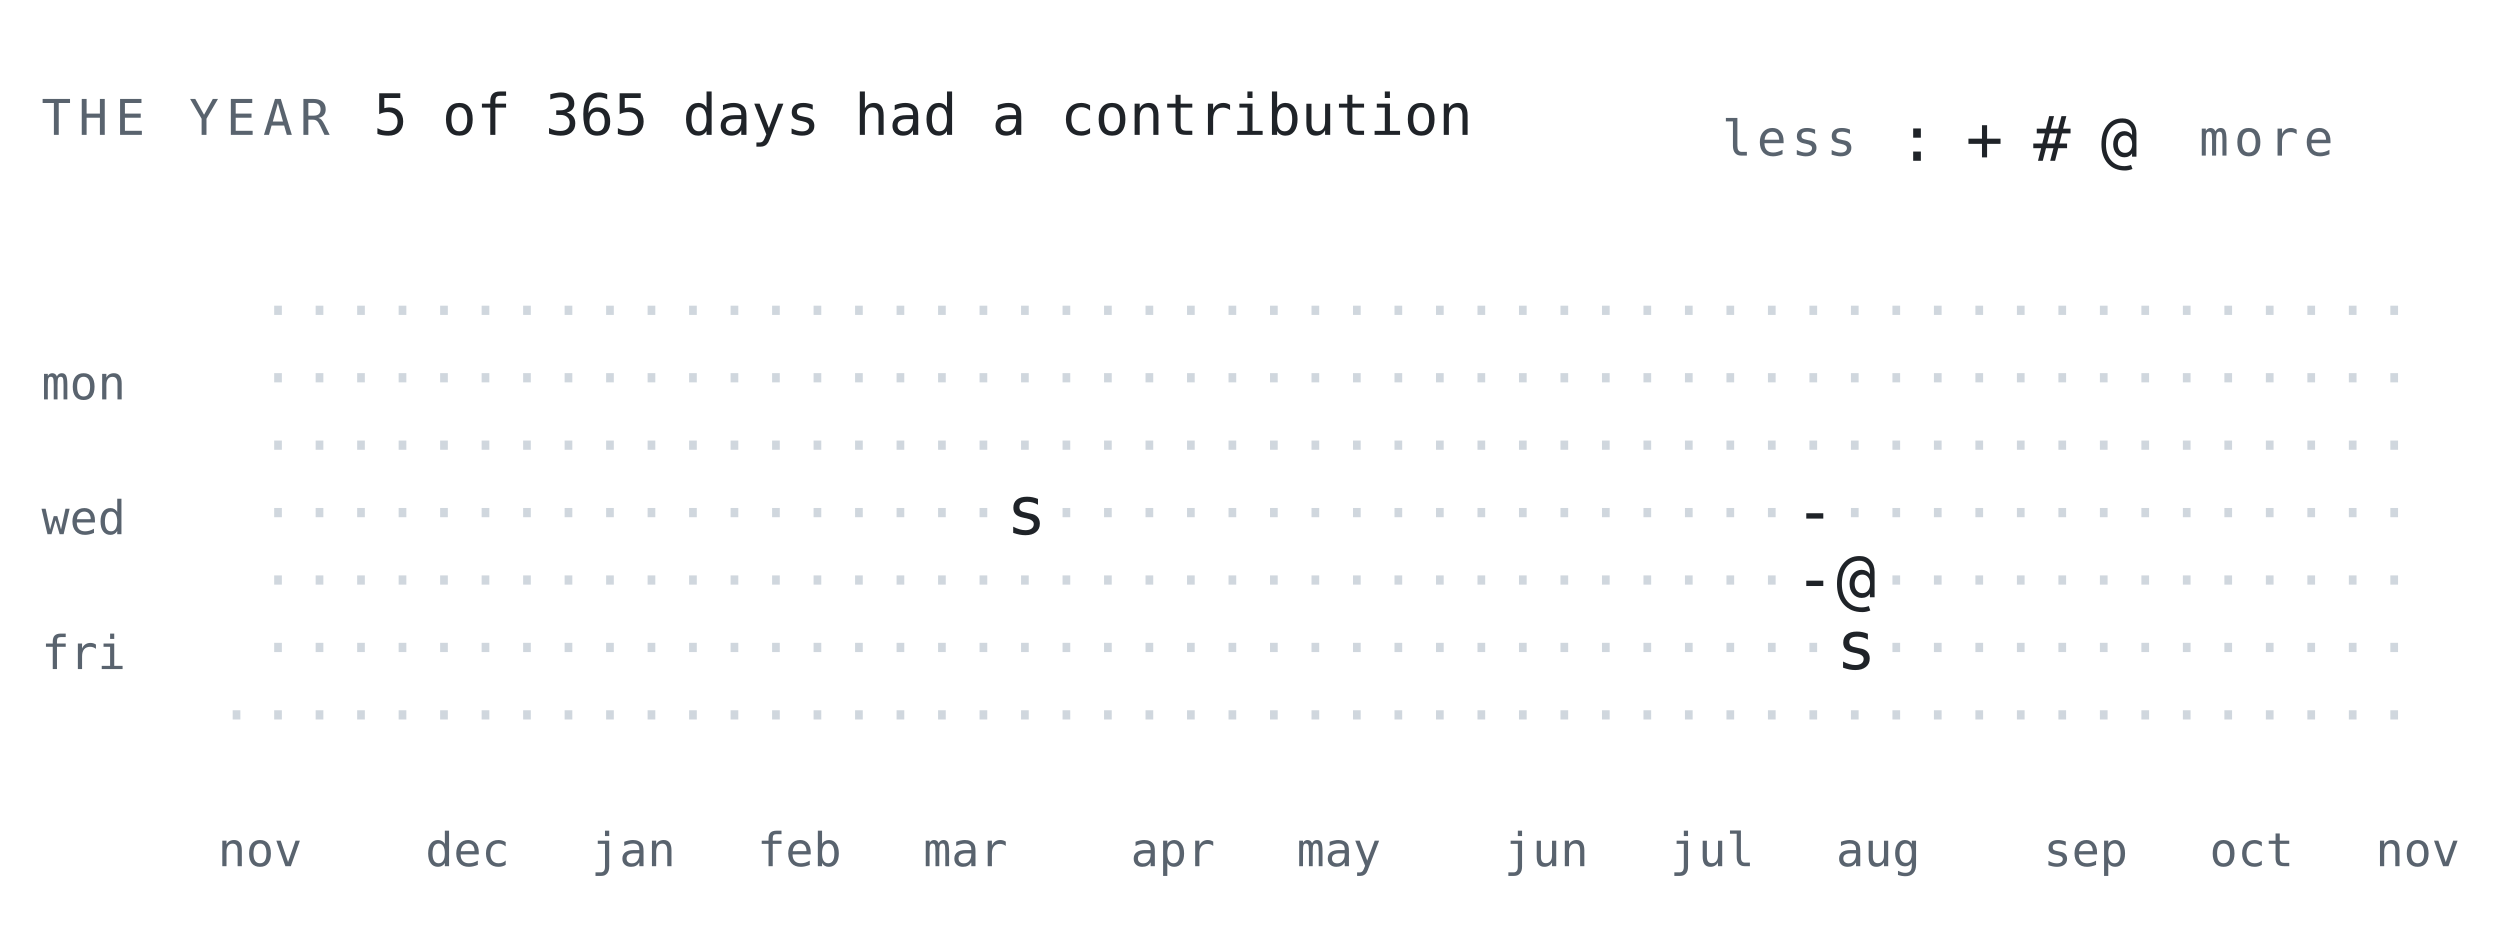
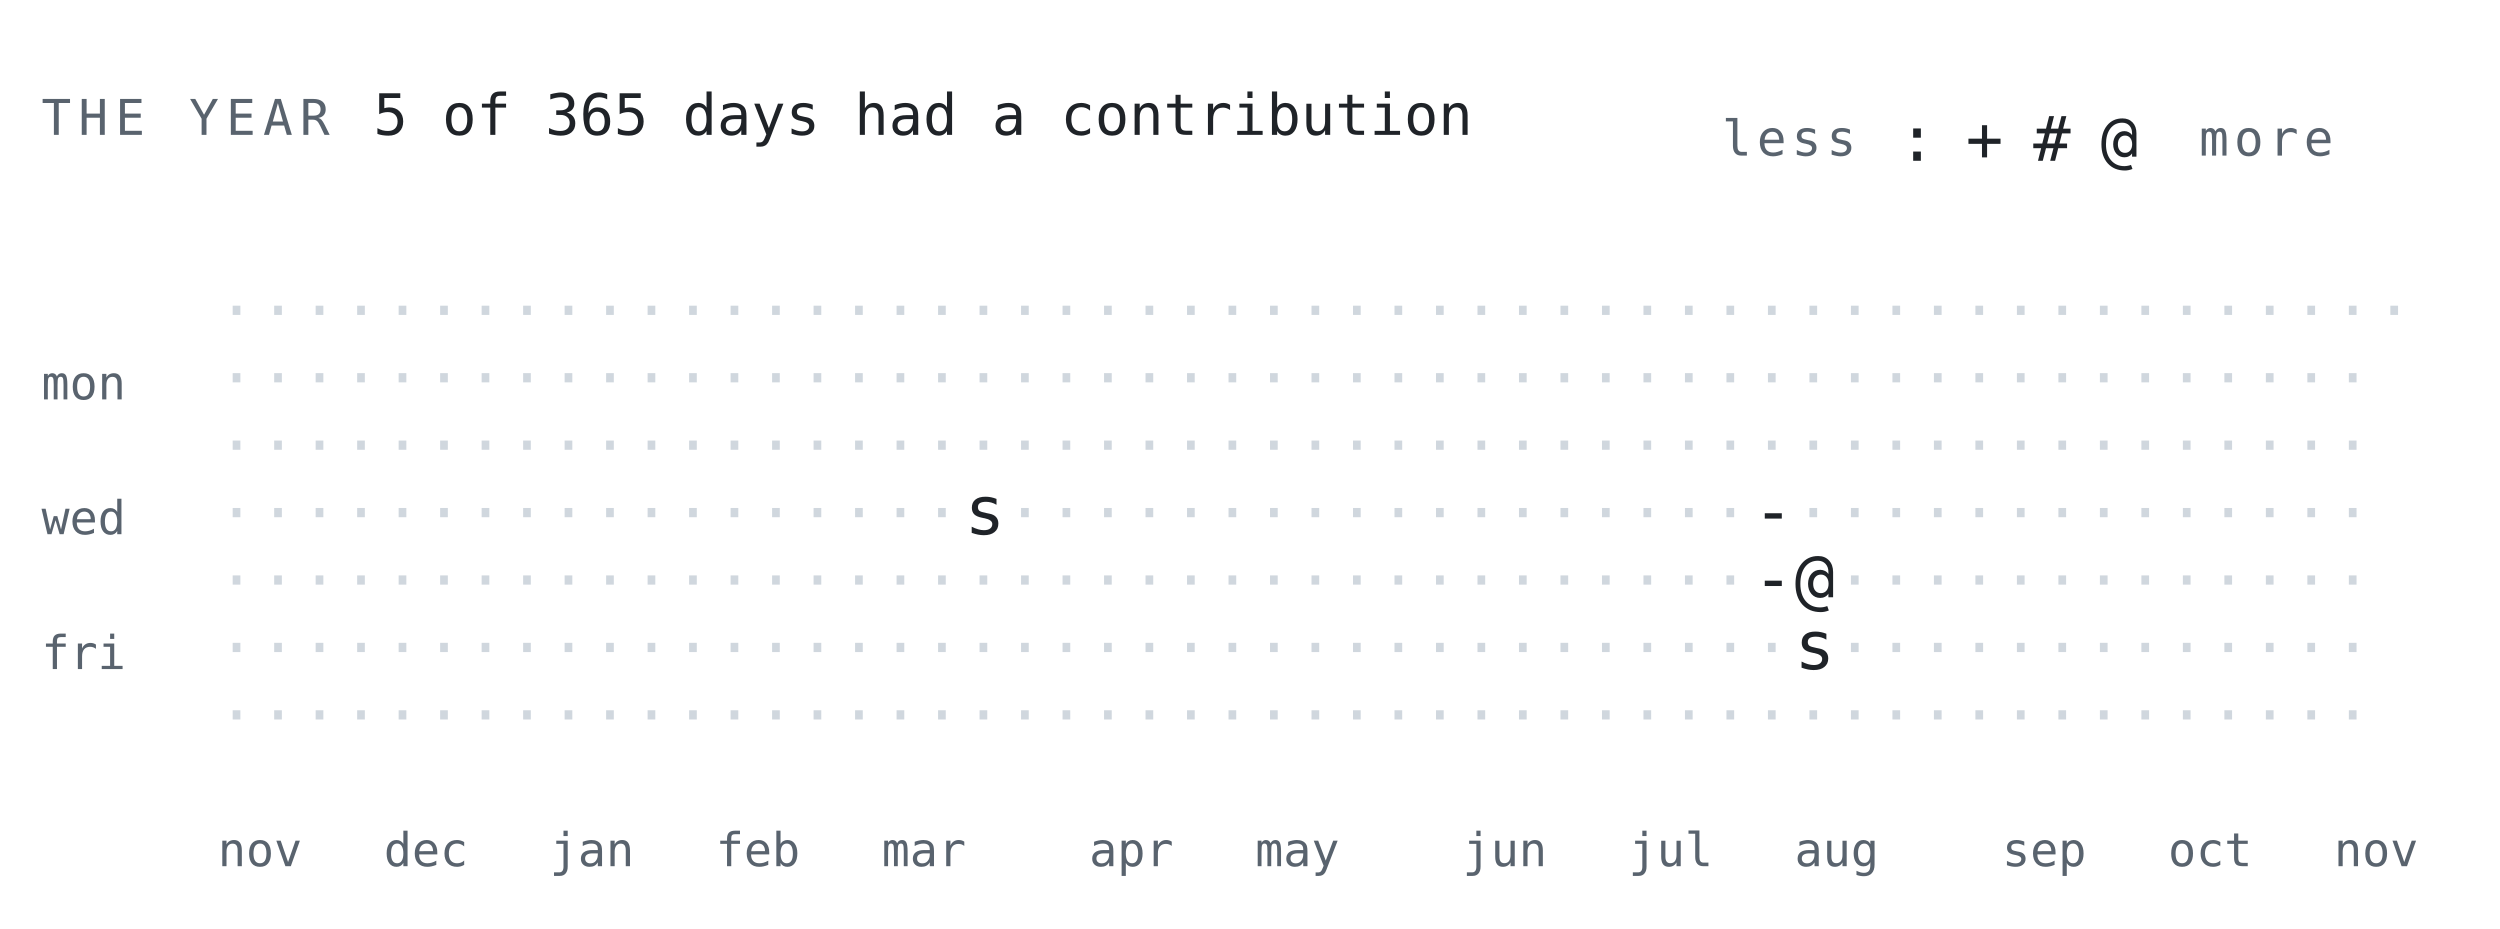
<svg xmlns="http://www.w3.org/2000/svg" viewBox="0 0 482 179" width="482" font-family="'JetBrains Mono', ui-monospace, SFMono-Regular, monospace">
  <style>
  .s{fill:#1f2328}  .m{fill:#59636e}  .t{fill:#d0d7de}
  .stk{stroke:#1f2328}  .trk{fill:#eaeef2}
  @media(prefers-color-scheme:dark){
    .s{fill:#e6edf3} .m{fill:#7d8590} .t{fill:#30363d}
    .stk{stroke:#e6edf3} .trk{fill:#21262d}
  }
</style>
  <rect fill="none" width="482" height="179" />
  <text class="m" x="8" y="26" font-size="9.5" letter-spacing="1.4">THE YEAR</text>
  <text class="s" x="72" y="26" font-size="11">5 of 365 days had a contribution</text>
  <text class="m" x="332" y="30" font-size="9.5" letter-spacing="1">less</text>
  <text class="s" x="366" y="31" font-size="12">:</text>
  <text class="s" x="379" y="31" font-size="12">+</text>
  <text class="s" x="392" y="31" font-size="12">#</text>
  <text class="s" x="405" y="31" font-size="12">@</text>
  <text class="m" x="424" y="30" font-size="9.5" letter-spacing="1">more</text>
+   <text class="t" x="42.0" y="64.0" font-size="12" xml:space="preserve">·</text>
+   <text class="t" x="42.0" y="77.0" font-size="12" xml:space="preserve">·</text>
+   <text class="t" x="42.0" y="90.0" font-size="12" xml:space="preserve">·</text>
+   <text class="t" x="42.0" y="103.0" font-size="12" xml:space="preserve">·</text>
+   <text class="t" x="42.0" y="116.0" font-size="12" xml:space="preserve">·</text>
+   <text class="t" x="42.0" y="129.0" font-size="12" xml:space="preserve">·</text>
  <text class="t" x="42.0" y="142.0" font-size="12" xml:space="preserve">·</text>
  <text class="t" x="50.0" y="64.0" font-size="12" xml:space="preserve">·</text>
  <text class="t" x="50.0" y="77.0" font-size="12" xml:space="preserve">·</text>
  <text class="t" x="50.0" y="90.0" font-size="12" xml:space="preserve">·</text>
  <text class="t" x="50.0" y="103.0" font-size="12" xml:space="preserve">·</text>
  <text class="t" x="50.0" y="116.0" font-size="12" xml:space="preserve">·</text>
  <text class="t" x="50.0" y="129.0" font-size="12" xml:space="preserve">·</text>
  <text class="t" x="50.0" y="142.0" font-size="12" xml:space="preserve">·</text>
  <text class="t" x="58.0" y="64.0" font-size="12" xml:space="preserve">·</text>
  <text class="t" x="58.0" y="77.0" font-size="12" xml:space="preserve">·</text>
  <text class="t" x="58.0" y="90.0" font-size="12" xml:space="preserve">·</text>
  <text class="t" x="58.0" y="103.0" font-size="12" xml:space="preserve">·</text>
  <text class="t" x="58.0" y="116.0" font-size="12" xml:space="preserve">·</text>
  <text class="t" x="58.0" y="129.0" font-size="12" xml:space="preserve">·</text>
  <text class="t" x="58.0" y="142.0" font-size="12" xml:space="preserve">·</text>
  <text class="t" x="66.0" y="64.0" font-size="12" xml:space="preserve">·</text>
  <text class="t" x="66.0" y="77.0" font-size="12" xml:space="preserve">·</text>
  <text class="t" x="66.0" y="90.0" font-size="12" xml:space="preserve">·</text>
  <text class="t" x="66.0" y="103.0" font-size="12" xml:space="preserve">·</text>
  <text class="t" x="66.0" y="116.0" font-size="12" xml:space="preserve">·</text>
  <text class="t" x="66.0" y="129.0" font-size="12" xml:space="preserve">·</text>
  <text class="t" x="66.0" y="142.0" font-size="12" xml:space="preserve">·</text>
  <text class="t" x="74.0" y="64.0" font-size="12" xml:space="preserve">·</text>
  <text class="t" x="74.0" y="77.0" font-size="12" xml:space="preserve">·</text>
  <text class="t" x="74.0" y="90.0" font-size="12" xml:space="preserve">·</text>
  <text class="t" x="74.0" y="103.0" font-size="12" xml:space="preserve">·</text>
  <text class="t" x="74.0" y="116.0" font-size="12" xml:space="preserve">·</text>
  <text class="t" x="74.0" y="129.0" font-size="12" xml:space="preserve">·</text>
  <text class="t" x="74.0" y="142.0" font-size="12" xml:space="preserve">·</text>
  <text class="t" x="82.0" y="64.0" font-size="12" xml:space="preserve">·</text>
  <text class="t" x="82.0" y="77.0" font-size="12" xml:space="preserve">·</text>
  <text class="t" x="82.0" y="90.0" font-size="12" xml:space="preserve">·</text>
  <text class="t" x="82.0" y="103.0" font-size="12" xml:space="preserve">·</text>
  <text class="t" x="82.0" y="116.0" font-size="12" xml:space="preserve">·</text>
  <text class="t" x="82.0" y="129.0" font-size="12" xml:space="preserve">·</text>
  <text class="t" x="82.0" y="142.0" font-size="12" xml:space="preserve">·</text>
  <text class="t" x="90.0" y="64.0" font-size="12" xml:space="preserve">·</text>
  <text class="t" x="90.0" y="77.0" font-size="12" xml:space="preserve">·</text>
  <text class="t" x="90.0" y="90.0" font-size="12" xml:space="preserve">·</text>
  <text class="t" x="90.0" y="103.0" font-size="12" xml:space="preserve">·</text>
  <text class="t" x="90.0" y="116.0" font-size="12" xml:space="preserve">·</text>
  <text class="t" x="90.0" y="129.0" font-size="12" xml:space="preserve">·</text>
  <text class="t" x="90.0" y="142.0" font-size="12" xml:space="preserve">·</text>
  <text class="t" x="98.0" y="64.0" font-size="12" xml:space="preserve">·</text>
  <text class="t" x="98.0" y="77.0" font-size="12" xml:space="preserve">·</text>
  <text class="t" x="98.0" y="90.0" font-size="12" xml:space="preserve">·</text>
  <text class="t" x="98.0" y="103.0" font-size="12" xml:space="preserve">·</text>
  <text class="t" x="98.0" y="116.0" font-size="12" xml:space="preserve">·</text>
  <text class="t" x="98.0" y="129.0" font-size="12" xml:space="preserve">·</text>
  <text class="t" x="98.0" y="142.0" font-size="12" xml:space="preserve">·</text>
  <text class="t" x="106.0" y="64.0" font-size="12" xml:space="preserve">·</text>
  <text class="t" x="106.0" y="77.0" font-size="12" xml:space="preserve">·</text>
  <text class="t" x="106.0" y="90.0" font-size="12" xml:space="preserve">·</text>
  <text class="t" x="106.0" y="103.0" font-size="12" xml:space="preserve">·</text>
  <text class="t" x="106.0" y="116.0" font-size="12" xml:space="preserve">·</text>
  <text class="t" x="106.0" y="129.0" font-size="12" xml:space="preserve">·</text>
  <text class="t" x="106.0" y="142.0" font-size="12" xml:space="preserve">·</text>
  <text class="t" x="114.0" y="64.0" font-size="12" xml:space="preserve">·</text>
  <text class="t" x="114.0" y="77.0" font-size="12" xml:space="preserve">·</text>
  <text class="t" x="114.0" y="90.0" font-size="12" xml:space="preserve">·</text>
  <text class="t" x="114.0" y="103.0" font-size="12" xml:space="preserve">·</text>
  <text class="t" x="114.0" y="116.0" font-size="12" xml:space="preserve">·</text>
  <text class="t" x="114.0" y="129.0" font-size="12" xml:space="preserve">·</text>
  <text class="t" x="114.0" y="142.0" font-size="12" xml:space="preserve">·</text>
  <text class="t" x="122.0" y="64.0" font-size="12" xml:space="preserve">·</text>
  <text class="t" x="122.0" y="77.0" font-size="12" xml:space="preserve">·</text>
  <text class="t" x="122.0" y="90.0" font-size="12" xml:space="preserve">·</text>
  <text class="t" x="122.0" y="103.0" font-size="12" xml:space="preserve">·</text>
  <text class="t" x="122.0" y="116.0" font-size="12" xml:space="preserve">·</text>
  <text class="t" x="122.0" y="129.0" font-size="12" xml:space="preserve">·</text>
  <text class="t" x="122.0" y="142.0" font-size="12" xml:space="preserve">·</text>
  <text class="t" x="130.0" y="64.0" font-size="12" xml:space="preserve">·</text>
  <text class="t" x="130.0" y="77.0" font-size="12" xml:space="preserve">·</text>
  <text class="t" x="130.0" y="90.0" font-size="12" xml:space="preserve">·</text>
  <text class="t" x="130.0" y="103.0" font-size="12" xml:space="preserve">·</text>
  <text class="t" x="130.0" y="116.0" font-size="12" xml:space="preserve">·</text>
  <text class="t" x="130.0" y="129.0" font-size="12" xml:space="preserve">·</text>
  <text class="t" x="130.0" y="142.0" font-size="12" xml:space="preserve">·</text>
  <text class="t" x="138.0" y="64.0" font-size="12" xml:space="preserve">·</text>
  <text class="t" x="138.0" y="77.0" font-size="12" xml:space="preserve">·</text>
  <text class="t" x="138.0" y="90.0" font-size="12" xml:space="preserve">·</text>
  <text class="t" x="138.0" y="103.0" font-size="12" xml:space="preserve">·</text>
  <text class="t" x="138.0" y="116.0" font-size="12" xml:space="preserve">·</text>
  <text class="t" x="138.0" y="129.0" font-size="12" xml:space="preserve">·</text>
  <text class="t" x="138.0" y="142.0" font-size="12" xml:space="preserve">·</text>
  <text class="t" x="146.0" y="64.0" font-size="12" xml:space="preserve">·</text>
  <text class="t" x="146.0" y="77.0" font-size="12" xml:space="preserve">·</text>
  <text class="t" x="146.0" y="90.0" font-size="12" xml:space="preserve">·</text>
  <text class="t" x="146.0" y="103.0" font-size="12" xml:space="preserve">·</text>
  <text class="t" x="146.0" y="116.0" font-size="12" xml:space="preserve">·</text>
  <text class="t" x="146.0" y="129.0" font-size="12" xml:space="preserve">·</text>
  <text class="t" x="146.0" y="142.0" font-size="12" xml:space="preserve">·</text>
  <text class="t" x="154.0" y="64.0" font-size="12" xml:space="preserve">·</text>
  <text class="t" x="154.0" y="77.0" font-size="12" xml:space="preserve">·</text>
  <text class="t" x="154.0" y="90.0" font-size="12" xml:space="preserve">·</text>
  <text class="t" x="154.0" y="103.0" font-size="12" xml:space="preserve">·</text>
  <text class="t" x="154.0" y="116.0" font-size="12" xml:space="preserve">·</text>
  <text class="t" x="154.0" y="129.0" font-size="12" xml:space="preserve">·</text>
  <text class="t" x="154.0" y="142.0" font-size="12" xml:space="preserve">·</text>
  <text class="t" x="162.0" y="64.0" font-size="12" xml:space="preserve">·</text>
  <text class="t" x="162.0" y="77.0" font-size="12" xml:space="preserve">·</text>
  <text class="t" x="162.0" y="90.0" font-size="12" xml:space="preserve">·</text>
  <text class="t" x="162.0" y="103.0" font-size="12" xml:space="preserve">·</text>
  <text class="t" x="162.0" y="116.0" font-size="12" xml:space="preserve">·</text>
  <text class="t" x="162.0" y="129.0" font-size="12" xml:space="preserve">·</text>
  <text class="t" x="162.0" y="142.0" font-size="12" xml:space="preserve">·</text>
  <text class="t" x="170.0" y="64.0" font-size="12" xml:space="preserve">·</text>
  <text class="t" x="170.0" y="77.0" font-size="12" xml:space="preserve">·</text>
  <text class="t" x="170.0" y="90.0" font-size="12" xml:space="preserve">·</text>
  <text class="t" x="170.0" y="103.0" font-size="12" xml:space="preserve">·</text>
  <text class="t" x="170.0" y="116.0" font-size="12" xml:space="preserve">·</text>
  <text class="t" x="170.0" y="129.0" font-size="12" xml:space="preserve">·</text>
  <text class="t" x="170.0" y="142.0" font-size="12" xml:space="preserve">·</text>
  <text class="t" x="178.0" y="64.0" font-size="12" xml:space="preserve">·</text>
  <text class="t" x="178.0" y="77.0" font-size="12" xml:space="preserve">·</text>
  <text class="t" x="178.0" y="90.0" font-size="12" xml:space="preserve">·</text>
  <text class="t" x="178.0" y="103.0" font-size="12" xml:space="preserve">·</text>
  <text class="t" x="178.0" y="116.0" font-size="12" xml:space="preserve">·</text>
  <text class="t" x="178.0" y="129.0" font-size="12" xml:space="preserve">·</text>
  <text class="t" x="178.0" y="142.0" font-size="12" xml:space="preserve">·</text>
  <text class="t" x="186.0" y="64.0" font-size="12" xml:space="preserve">·</text>
  <text class="t" x="186.0" y="77.0" font-size="12" xml:space="preserve">·</text>
  <text class="t" x="186.0" y="90.0" font-size="12" xml:space="preserve">·</text>
-   <text class="t" x="186.0" y="103.0" font-size="12" xml:space="preserve">·</text>
+   <text class="s" x="186.0" y="103.0" font-size="12.9" xml:space="preserve">s</text>
  <text class="t" x="186.0" y="116.0" font-size="12" xml:space="preserve">·</text>
  <text class="t" x="186.0" y="129.0" font-size="12" xml:space="preserve">·</text>
  <text class="t" x="186.0" y="142.0" font-size="12" xml:space="preserve">·</text>
  <text class="t" x="194.0" y="64.0" font-size="12" xml:space="preserve">·</text>
  <text class="t" x="194.0" y="77.0" font-size="12" xml:space="preserve">·</text>
  <text class="t" x="194.0" y="90.0" font-size="12" xml:space="preserve">·</text>
-   <text class="s" x="194.0" y="103.0" font-size="12.9" xml:space="preserve">s</text>
+   <text class="t" x="194.0" y="103.0" font-size="12" xml:space="preserve">·</text>
  <text class="t" x="194.0" y="116.0" font-size="12" xml:space="preserve">·</text>
  <text class="t" x="194.0" y="129.0" font-size="12" xml:space="preserve">·</text>
  <text class="t" x="194.0" y="142.0" font-size="12" xml:space="preserve">·</text>
  <text class="t" x="202.0" y="64.0" font-size="12" xml:space="preserve">·</text>
  <text class="t" x="202.0" y="77.0" font-size="12" xml:space="preserve">·</text>
  <text class="t" x="202.0" y="90.0" font-size="12" xml:space="preserve">·</text>
  <text class="t" x="202.0" y="103.0" font-size="12" xml:space="preserve">·</text>
  <text class="t" x="202.0" y="116.0" font-size="12" xml:space="preserve">·</text>
  <text class="t" x="202.0" y="129.0" font-size="12" xml:space="preserve">·</text>
  <text class="t" x="202.0" y="142.0" font-size="12" xml:space="preserve">·</text>
  <text class="t" x="210.0" y="64.0" font-size="12" xml:space="preserve">·</text>
  <text class="t" x="210.0" y="77.0" font-size="12" xml:space="preserve">·</text>
  <text class="t" x="210.0" y="90.0" font-size="12" xml:space="preserve">·</text>
  <text class="t" x="210.0" y="103.0" font-size="12" xml:space="preserve">·</text>
  <text class="t" x="210.0" y="116.0" font-size="12" xml:space="preserve">·</text>
  <text class="t" x="210.0" y="129.0" font-size="12" xml:space="preserve">·</text>
  <text class="t" x="210.0" y="142.0" font-size="12" xml:space="preserve">·</text>
  <text class="t" x="218.0" y="64.0" font-size="12" xml:space="preserve">·</text>
  <text class="t" x="218.0" y="77.0" font-size="12" xml:space="preserve">·</text>
  <text class="t" x="218.0" y="90.0" font-size="12" xml:space="preserve">·</text>
  <text class="t" x="218.0" y="103.0" font-size="12" xml:space="preserve">·</text>
  <text class="t" x="218.0" y="116.0" font-size="12" xml:space="preserve">·</text>
  <text class="t" x="218.0" y="129.0" font-size="12" xml:space="preserve">·</text>
  <text class="t" x="218.0" y="142.0" font-size="12" xml:space="preserve">·</text>
  <text class="t" x="226.0" y="64.0" font-size="12" xml:space="preserve">·</text>
  <text class="t" x="226.0" y="77.0" font-size="12" xml:space="preserve">·</text>
  <text class="t" x="226.0" y="90.0" font-size="12" xml:space="preserve">·</text>
  <text class="t" x="226.0" y="103.0" font-size="12" xml:space="preserve">·</text>
  <text class="t" x="226.0" y="116.0" font-size="12" xml:space="preserve">·</text>
  <text class="t" x="226.0" y="129.0" font-size="12" xml:space="preserve">·</text>
  <text class="t" x="226.0" y="142.0" font-size="12" xml:space="preserve">·</text>
  <text class="t" x="234.0" y="64.0" font-size="12" xml:space="preserve">·</text>
  <text class="t" x="234.0" y="77.0" font-size="12" xml:space="preserve">·</text>
  <text class="t" x="234.0" y="90.0" font-size="12" xml:space="preserve">·</text>
  <text class="t" x="234.0" y="103.0" font-size="12" xml:space="preserve">·</text>
  <text class="t" x="234.0" y="116.0" font-size="12" xml:space="preserve">·</text>
  <text class="t" x="234.0" y="129.0" font-size="12" xml:space="preserve">·</text>
  <text class="t" x="234.0" y="142.0" font-size="12" xml:space="preserve">·</text>
  <text class="t" x="242.0" y="64.0" font-size="12" xml:space="preserve">·</text>
  <text class="t" x="242.0" y="77.0" font-size="12" xml:space="preserve">·</text>
  <text class="t" x="242.0" y="90.0" font-size="12" xml:space="preserve">·</text>
  <text class="t" x="242.0" y="103.0" font-size="12" xml:space="preserve">·</text>
  <text class="t" x="242.0" y="116.0" font-size="12" xml:space="preserve">·</text>
  <text class="t" x="242.0" y="129.0" font-size="12" xml:space="preserve">·</text>
  <text class="t" x="242.0" y="142.0" font-size="12" xml:space="preserve">·</text>
  <text class="t" x="250.0" y="64.0" font-size="12" xml:space="preserve">·</text>
  <text class="t" x="250.0" y="77.0" font-size="12" xml:space="preserve">·</text>
  <text class="t" x="250.0" y="90.0" font-size="12" xml:space="preserve">·</text>
  <text class="t" x="250.0" y="103.0" font-size="12" xml:space="preserve">·</text>
  <text class="t" x="250.0" y="116.0" font-size="12" xml:space="preserve">·</text>
  <text class="t" x="250.0" y="129.0" font-size="12" xml:space="preserve">·</text>
  <text class="t" x="250.0" y="142.0" font-size="12" xml:space="preserve">·</text>
  <text class="t" x="258.0" y="64.0" font-size="12" xml:space="preserve">·</text>
  <text class="t" x="258.0" y="77.0" font-size="12" xml:space="preserve">·</text>
  <text class="t" x="258.0" y="90.0" font-size="12" xml:space="preserve">·</text>
  <text class="t" x="258.0" y="103.0" font-size="12" xml:space="preserve">·</text>
  <text class="t" x="258.0" y="116.0" font-size="12" xml:space="preserve">·</text>
  <text class="t" x="258.0" y="129.0" font-size="12" xml:space="preserve">·</text>
  <text class="t" x="258.0" y="142.0" font-size="12" xml:space="preserve">·</text>
  <text class="t" x="266.0" y="64.0" font-size="12" xml:space="preserve">·</text>
  <text class="t" x="266.0" y="77.0" font-size="12" xml:space="preserve">·</text>
  <text class="t" x="266.0" y="90.0" font-size="12" xml:space="preserve">·</text>
  <text class="t" x="266.0" y="103.0" font-size="12" xml:space="preserve">·</text>
  <text class="t" x="266.0" y="116.0" font-size="12" xml:space="preserve">·</text>
  <text class="t" x="266.0" y="129.0" font-size="12" xml:space="preserve">·</text>
  <text class="t" x="266.0" y="142.0" font-size="12" xml:space="preserve">·</text>
  <text class="t" x="274.0" y="64.0" font-size="12" xml:space="preserve">·</text>
  <text class="t" x="274.0" y="77.0" font-size="12" xml:space="preserve">·</text>
  <text class="t" x="274.0" y="90.0" font-size="12" xml:space="preserve">·</text>
  <text class="t" x="274.0" y="103.0" font-size="12" xml:space="preserve">·</text>
  <text class="t" x="274.0" y="116.0" font-size="12" xml:space="preserve">·</text>
  <text class="t" x="274.0" y="129.0" font-size="12" xml:space="preserve">·</text>
  <text class="t" x="274.0" y="142.0" font-size="12" xml:space="preserve">·</text>
  <text class="t" x="282.0" y="64.0" font-size="12" xml:space="preserve">·</text>
  <text class="t" x="282.0" y="77.0" font-size="12" xml:space="preserve">·</text>
  <text class="t" x="282.0" y="90.0" font-size="12" xml:space="preserve">·</text>
  <text class="t" x="282.0" y="103.0" font-size="12" xml:space="preserve">·</text>
  <text class="t" x="282.0" y="116.0" font-size="12" xml:space="preserve">·</text>
  <text class="t" x="282.0" y="129.0" font-size="12" xml:space="preserve">·</text>
  <text class="t" x="282.0" y="142.0" font-size="12" xml:space="preserve">·</text>
  <text class="t" x="290.0" y="64.0" font-size="12" xml:space="preserve">·</text>
  <text class="t" x="290.0" y="77.0" font-size="12" xml:space="preserve">·</text>
  <text class="t" x="290.0" y="90.0" font-size="12" xml:space="preserve">·</text>
  <text class="t" x="290.0" y="103.0" font-size="12" xml:space="preserve">·</text>
  <text class="t" x="290.0" y="116.0" font-size="12" xml:space="preserve">·</text>
  <text class="t" x="290.0" y="129.0" font-size="12" xml:space="preserve">·</text>
  <text class="t" x="290.0" y="142.0" font-size="12" xml:space="preserve">·</text>
  <text class="t" x="298.0" y="64.0" font-size="12" xml:space="preserve">·</text>
  <text class="t" x="298.0" y="77.0" font-size="12" xml:space="preserve">·</text>
  <text class="t" x="298.0" y="90.0" font-size="12" xml:space="preserve">·</text>
  <text class="t" x="298.0" y="103.0" font-size="12" xml:space="preserve">·</text>
  <text class="t" x="298.0" y="116.0" font-size="12" xml:space="preserve">·</text>
  <text class="t" x="298.0" y="129.0" font-size="12" xml:space="preserve">·</text>
  <text class="t" x="298.0" y="142.0" font-size="12" xml:space="preserve">·</text>
  <text class="t" x="306.0" y="64.0" font-size="12" xml:space="preserve">·</text>
  <text class="t" x="306.0" y="77.0" font-size="12" xml:space="preserve">·</text>
  <text class="t" x="306.0" y="90.0" font-size="12" xml:space="preserve">·</text>
  <text class="t" x="306.0" y="103.0" font-size="12" xml:space="preserve">·</text>
  <text class="t" x="306.0" y="116.0" font-size="12" xml:space="preserve">·</text>
  <text class="t" x="306.0" y="129.0" font-size="12" xml:space="preserve">·</text>
  <text class="t" x="306.0" y="142.0" font-size="12" xml:space="preserve">·</text>
  <text class="t" x="314.0" y="64.0" font-size="12" xml:space="preserve">·</text>
  <text class="t" x="314.0" y="77.0" font-size="12" xml:space="preserve">·</text>
  <text class="t" x="314.0" y="90.0" font-size="12" xml:space="preserve">·</text>
  <text class="t" x="314.0" y="103.0" font-size="12" xml:space="preserve">·</text>
  <text class="t" x="314.0" y="116.0" font-size="12" xml:space="preserve">·</text>
  <text class="t" x="314.0" y="129.0" font-size="12" xml:space="preserve">·</text>
  <text class="t" x="314.0" y="142.0" font-size="12" xml:space="preserve">·</text>
  <text class="t" x="322.0" y="64.0" font-size="12" xml:space="preserve">·</text>
  <text class="t" x="322.0" y="77.0" font-size="12" xml:space="preserve">·</text>
  <text class="t" x="322.0" y="90.0" font-size="12" xml:space="preserve">·</text>
  <text class="t" x="322.0" y="103.0" font-size="12" xml:space="preserve">·</text>
  <text class="t" x="322.0" y="116.0" font-size="12" xml:space="preserve">·</text>
  <text class="t" x="322.0" y="129.0" font-size="12" xml:space="preserve">·</text>
  <text class="t" x="322.0" y="142.0" font-size="12" xml:space="preserve">·</text>
  <text class="t" x="330.0" y="64.0" font-size="12" xml:space="preserve">·</text>
  <text class="t" x="330.0" y="77.0" font-size="12" xml:space="preserve">·</text>
  <text class="t" x="330.0" y="90.0" font-size="12" xml:space="preserve">·</text>
  <text class="t" x="330.0" y="103.0" font-size="12" xml:space="preserve">·</text>
  <text class="t" x="330.0" y="116.0" font-size="12" xml:space="preserve">·</text>
  <text class="t" x="330.0" y="129.0" font-size="12" xml:space="preserve">·</text>
  <text class="t" x="330.0" y="142.0" font-size="12" xml:space="preserve">·</text>
  <text class="t" x="338.0" y="64.0" font-size="12" xml:space="preserve">·</text>
  <text class="t" x="338.0" y="77.0" font-size="12" xml:space="preserve">·</text>
  <text class="t" x="338.0" y="90.0" font-size="12" xml:space="preserve">·</text>
-   <text class="t" x="338.0" y="103.0" font-size="12" xml:space="preserve">·</text>
-   <text class="t" x="338.0" y="116.0" font-size="12" xml:space="preserve">·</text>
+   <text class="s" x="338.0" y="103.0" font-size="12.9" xml:space="preserve">-</text>
+   <text class="s" x="338.0" y="116.0" font-size="12.9" xml:space="preserve">-</text>
  <text class="t" x="338.0" y="129.0" font-size="12" xml:space="preserve">·</text>
  <text class="t" x="338.0" y="142.0" font-size="12" xml:space="preserve">·</text>
  <text class="t" x="346.0" y="64.0" font-size="12" xml:space="preserve">·</text>
  <text class="t" x="346.0" y="77.0" font-size="12" xml:space="preserve">·</text>
  <text class="t" x="346.0" y="90.0" font-size="12" xml:space="preserve">·</text>
-   <text class="s" x="346.0" y="103.0" font-size="12.9" xml:space="preserve">-</text>
-   <text class="s" x="346.0" y="116.0" font-size="12.9" xml:space="preserve">-</text>
-   <text class="t" x="346.0" y="129.0" font-size="12" xml:space="preserve">·</text>
+   <text class="t" x="346.0" y="103.0" font-size="12" xml:space="preserve">·</text>
+   <text class="s" x="346.0" y="116.0" font-size="12.9" xml:space="preserve">@</text>
+   <text class="s" x="346.0" y="129.0" font-size="12.9" xml:space="preserve">s</text>
  <text class="t" x="346.0" y="142.0" font-size="12" xml:space="preserve">·</text>
  <text class="t" x="354.0" y="64.0" font-size="12" xml:space="preserve">·</text>
  <text class="t" x="354.0" y="77.0" font-size="12" xml:space="preserve">·</text>
  <text class="t" x="354.0" y="90.0" font-size="12" xml:space="preserve">·</text>
  <text class="t" x="354.0" y="103.0" font-size="12" xml:space="preserve">·</text>
-   <text class="s" x="354.0" y="116.0" font-size="12.9" xml:space="preserve">@</text>
-   <text class="s" x="354.0" y="129.0" font-size="12.9" xml:space="preserve">s</text>
+   <text class="t" x="354.0" y="116.0" font-size="12" xml:space="preserve">·</text>
+   <text class="t" x="354.0" y="129.0" font-size="12" xml:space="preserve">·</text>
  <text class="t" x="354.0" y="142.0" font-size="12" xml:space="preserve">·</text>
  <text class="t" x="362.0" y="64.0" font-size="12" xml:space="preserve">·</text>
  <text class="t" x="362.0" y="77.0" font-size="12" xml:space="preserve">·</text>
  <text class="t" x="362.0" y="90.0" font-size="12" xml:space="preserve">·</text>
  <text class="t" x="362.0" y="103.0" font-size="12" xml:space="preserve">·</text>
  <text class="t" x="362.0" y="116.0" font-size="12" xml:space="preserve">·</text>
  <text class="t" x="362.0" y="129.0" font-size="12" xml:space="preserve">·</text>
  <text class="t" x="362.0" y="142.0" font-size="12" xml:space="preserve">·</text>
  <text class="t" x="370.0" y="64.0" font-size="12" xml:space="preserve">·</text>
  <text class="t" x="370.0" y="77.0" font-size="12" xml:space="preserve">·</text>
  <text class="t" x="370.0" y="90.0" font-size="12" xml:space="preserve">·</text>
  <text class="t" x="370.0" y="103.0" font-size="12" xml:space="preserve">·</text>
  <text class="t" x="370.0" y="116.0" font-size="12" xml:space="preserve">·</text>
  <text class="t" x="370.0" y="129.0" font-size="12" xml:space="preserve">·</text>
  <text class="t" x="370.0" y="142.0" font-size="12" xml:space="preserve">·</text>
  <text class="t" x="378.0" y="64.0" font-size="12" xml:space="preserve">·</text>
  <text class="t" x="378.0" y="77.0" font-size="12" xml:space="preserve">·</text>
  <text class="t" x="378.0" y="90.0" font-size="12" xml:space="preserve">·</text>
  <text class="t" x="378.0" y="103.0" font-size="12" xml:space="preserve">·</text>
  <text class="t" x="378.0" y="116.0" font-size="12" xml:space="preserve">·</text>
  <text class="t" x="378.0" y="129.0" font-size="12" xml:space="preserve">·</text>
  <text class="t" x="378.0" y="142.0" font-size="12" xml:space="preserve">·</text>
  <text class="t" x="386.0" y="64.0" font-size="12" xml:space="preserve">·</text>
  <text class="t" x="386.0" y="77.0" font-size="12" xml:space="preserve">·</text>
  <text class="t" x="386.0" y="90.0" font-size="12" xml:space="preserve">·</text>
  <text class="t" x="386.0" y="103.0" font-size="12" xml:space="preserve">·</text>
  <text class="t" x="386.0" y="116.0" font-size="12" xml:space="preserve">·</text>
  <text class="t" x="386.0" y="129.0" font-size="12" xml:space="preserve">·</text>
  <text class="t" x="386.0" y="142.0" font-size="12" xml:space="preserve">·</text>
  <text class="t" x="394.0" y="64.0" font-size="12" xml:space="preserve">·</text>
  <text class="t" x="394.0" y="77.0" font-size="12" xml:space="preserve">·</text>
  <text class="t" x="394.0" y="90.0" font-size="12" xml:space="preserve">·</text>
  <text class="t" x="394.0" y="103.0" font-size="12" xml:space="preserve">·</text>
  <text class="t" x="394.0" y="116.0" font-size="12" xml:space="preserve">·</text>
  <text class="t" x="394.0" y="129.0" font-size="12" xml:space="preserve">·</text>
  <text class="t" x="394.0" y="142.0" font-size="12" xml:space="preserve">·</text>
  <text class="t" x="402.0" y="64.0" font-size="12" xml:space="preserve">·</text>
  <text class="t" x="402.0" y="77.0" font-size="12" xml:space="preserve">·</text>
  <text class="t" x="402.0" y="90.0" font-size="12" xml:space="preserve">·</text>
  <text class="t" x="402.0" y="103.0" font-size="12" xml:space="preserve">·</text>
  <text class="t" x="402.0" y="116.0" font-size="12" xml:space="preserve">·</text>
  <text class="t" x="402.0" y="129.0" font-size="12" xml:space="preserve">·</text>
  <text class="t" x="402.0" y="142.0" font-size="12" xml:space="preserve">·</text>
  <text class="t" x="410.0" y="64.0" font-size="12" xml:space="preserve">·</text>
  <text class="t" x="410.0" y="77.0" font-size="12" xml:space="preserve">·</text>
  <text class="t" x="410.0" y="90.0" font-size="12" xml:space="preserve">·</text>
  <text class="t" x="410.0" y="103.0" font-size="12" xml:space="preserve">·</text>
  <text class="t" x="410.0" y="116.0" font-size="12" xml:space="preserve">·</text>
  <text class="t" x="410.0" y="129.0" font-size="12" xml:space="preserve">·</text>
  <text class="t" x="410.0" y="142.0" font-size="12" xml:space="preserve">·</text>
  <text class="t" x="418.0" y="64.0" font-size="12" xml:space="preserve">·</text>
  <text class="t" x="418.0" y="77.0" font-size="12" xml:space="preserve">·</text>
  <text class="t" x="418.0" y="90.0" font-size="12" xml:space="preserve">·</text>
  <text class="t" x="418.0" y="103.0" font-size="12" xml:space="preserve">·</text>
  <text class="t" x="418.0" y="116.0" font-size="12" xml:space="preserve">·</text>
  <text class="t" x="418.0" y="129.0" font-size="12" xml:space="preserve">·</text>
  <text class="t" x="418.0" y="142.0" font-size="12" xml:space="preserve">·</text>
  <text class="t" x="426.0" y="64.0" font-size="12" xml:space="preserve">·</text>
  <text class="t" x="426.0" y="77.0" font-size="12" xml:space="preserve">·</text>
  <text class="t" x="426.0" y="90.0" font-size="12" xml:space="preserve">·</text>
  <text class="t" x="426.0" y="103.0" font-size="12" xml:space="preserve">·</text>
  <text class="t" x="426.0" y="116.0" font-size="12" xml:space="preserve">·</text>
  <text class="t" x="426.0" y="129.0" font-size="12" xml:space="preserve">·</text>
  <text class="t" x="426.0" y="142.0" font-size="12" xml:space="preserve">·</text>
  <text class="t" x="434.0" y="64.0" font-size="12" xml:space="preserve">·</text>
  <text class="t" x="434.0" y="77.0" font-size="12" xml:space="preserve">·</text>
  <text class="t" x="434.0" y="90.0" font-size="12" xml:space="preserve">·</text>
  <text class="t" x="434.0" y="103.0" font-size="12" xml:space="preserve">·</text>
  <text class="t" x="434.0" y="116.0" font-size="12" xml:space="preserve">·</text>
  <text class="t" x="434.0" y="129.0" font-size="12" xml:space="preserve">·</text>
  <text class="t" x="434.0" y="142.0" font-size="12" xml:space="preserve">·</text>
  <text class="t" x="442.0" y="64.0" font-size="12" xml:space="preserve">·</text>
  <text class="t" x="442.0" y="77.0" font-size="12" xml:space="preserve">·</text>
  <text class="t" x="442.0" y="90.0" font-size="12" xml:space="preserve">·</text>
  <text class="t" x="442.0" y="103.0" font-size="12" xml:space="preserve">·</text>
  <text class="t" x="442.0" y="116.0" font-size="12" xml:space="preserve">·</text>
  <text class="t" x="442.0" y="129.0" font-size="12" xml:space="preserve">·</text>
  <text class="t" x="442.0" y="142.0" font-size="12" xml:space="preserve">·</text>
  <text class="t" x="450.0" y="64.0" font-size="12" xml:space="preserve">·</text>
  <text class="t" x="450.0" y="77.0" font-size="12" xml:space="preserve">·</text>
  <text class="t" x="450.0" y="90.0" font-size="12" xml:space="preserve">·</text>
  <text class="t" x="450.0" y="103.0" font-size="12" xml:space="preserve">·</text>
  <text class="t" x="450.0" y="116.0" font-size="12" xml:space="preserve">·</text>
  <text class="t" x="450.0" y="129.0" font-size="12" xml:space="preserve">·</text>
  <text class="t" x="450.0" y="142.0" font-size="12" xml:space="preserve">·</text>
  <text class="t" x="458.0" y="64.0" font-size="12" xml:space="preserve">·</text>
-   <text class="t" x="458.0" y="77.0" font-size="12" xml:space="preserve">·</text>
-   <text class="t" x="458.0" y="90.0" font-size="12" xml:space="preserve">·</text>
-   <text class="t" x="458.0" y="103.0" font-size="12" xml:space="preserve">·</text>
-   <text class="t" x="458.0" y="116.0" font-size="12" xml:space="preserve">·</text>
-   <text class="t" x="458.0" y="129.0" font-size="12" xml:space="preserve">·</text>
-   <text class="t" x="458.0" y="142.0" font-size="12" xml:space="preserve">·</text>
  <text class="m" x="8" y="77.0" font-size="9">mon</text>
  <text class="m" x="8" y="103.0" font-size="9">wed</text>
  <text class="m" x="8" y="129.0" font-size="9">fri</text>
  <text class="m" x="42.0" y="167.0" font-size="9">nov</text>
-   <text class="m" x="82.0" y="167.0" font-size="9">dec</text>
-   <text class="m" x="114.0" y="167.0" font-size="9">jan</text>
-   <text class="m" x="146.0" y="167.0" font-size="9">feb</text>
-   <text class="m" x="178.0" y="167.0" font-size="9">mar</text>
-   <text class="m" x="218.0" y="167.0" font-size="9">apr</text>
-   <text class="m" x="250.0" y="167.0" font-size="9">may</text>
-   <text class="m" x="290.0" y="167.0" font-size="9">jun</text>
-   <text class="m" x="322.0" y="167.0" font-size="9">jul</text>
-   <text class="m" x="354.0" y="167.0" font-size="9">aug</text>
-   <text class="m" x="394.0" y="167.0" font-size="9">sep</text>
-   <text class="m" x="426.0" y="167.0" font-size="9">oct</text>
-   <text class="m" x="458.0" y="167.0" font-size="9">nov</text>
+   <text class="m" x="74.0" y="167.0" font-size="9">dec</text>
+   <text class="m" x="106.0" y="167.0" font-size="9">jan</text>
+   <text class="m" x="138.0" y="167.0" font-size="9">feb</text>
+   <text class="m" x="170.0" y="167.0" font-size="9">mar</text>
+   <text class="m" x="210.0" y="167.0" font-size="9">apr</text>
+   <text class="m" x="242.0" y="167.0" font-size="9">may</text>
+   <text class="m" x="282.0" y="167.0" font-size="9">jun</text>
+   <text class="m" x="314.0" y="167.0" font-size="9">jul</text>
+   <text class="m" x="346.0" y="167.0" font-size="9">aug</text>
+   <text class="m" x="386.0" y="167.0" font-size="9">sep</text>
+   <text class="m" x="418.0" y="167.0" font-size="9">oct</text>
+   <text class="m" x="450.0" y="167.0" font-size="9">nov</text>
</svg>
